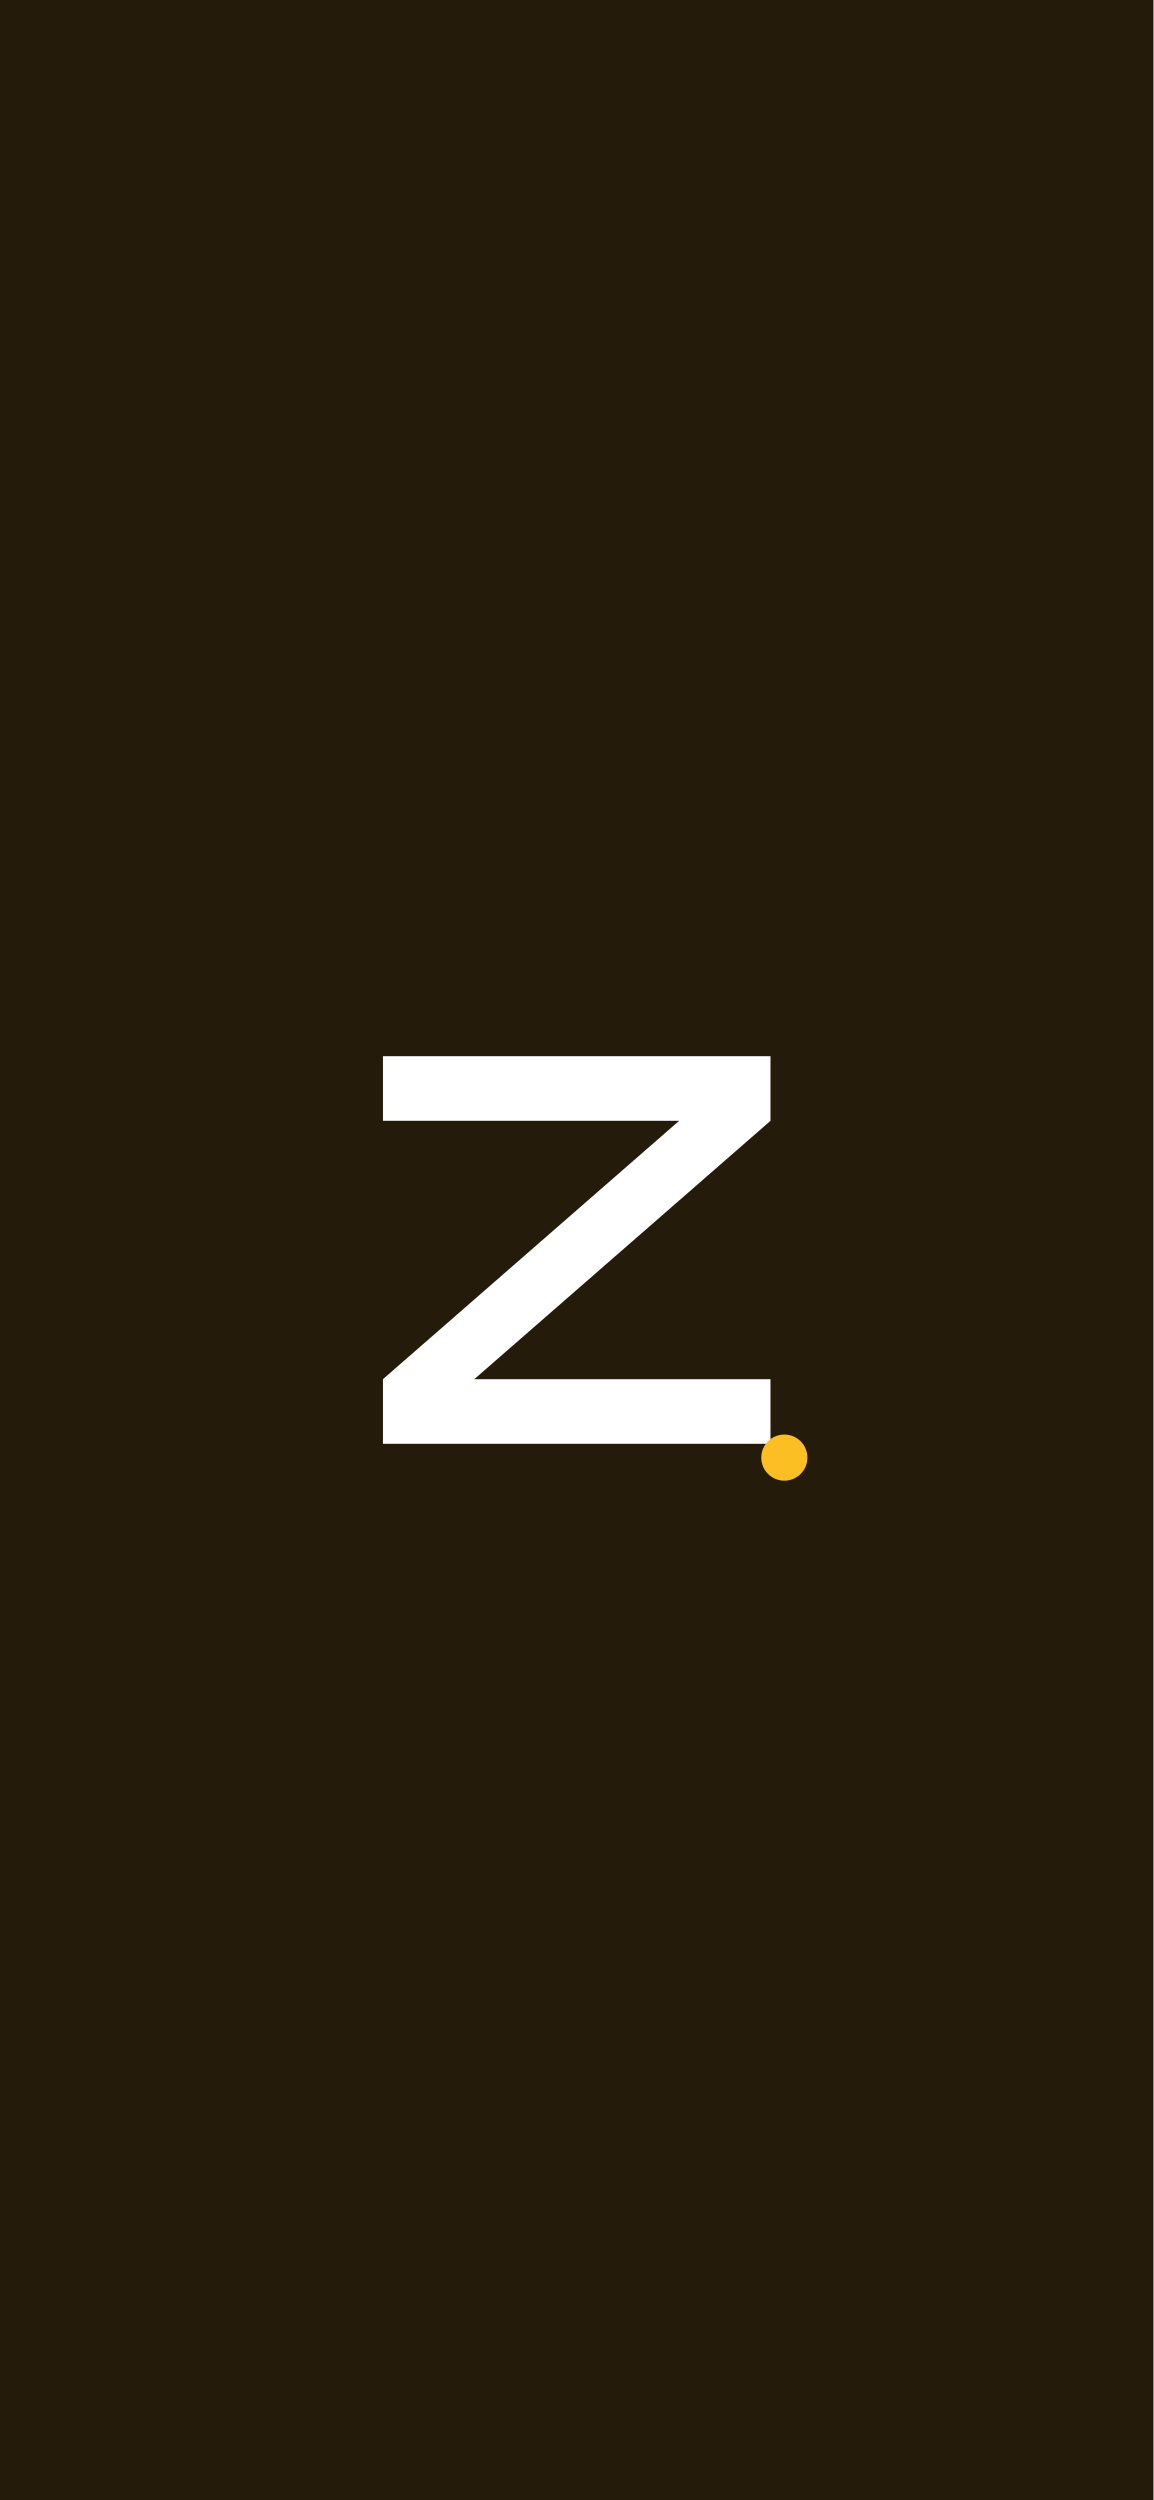
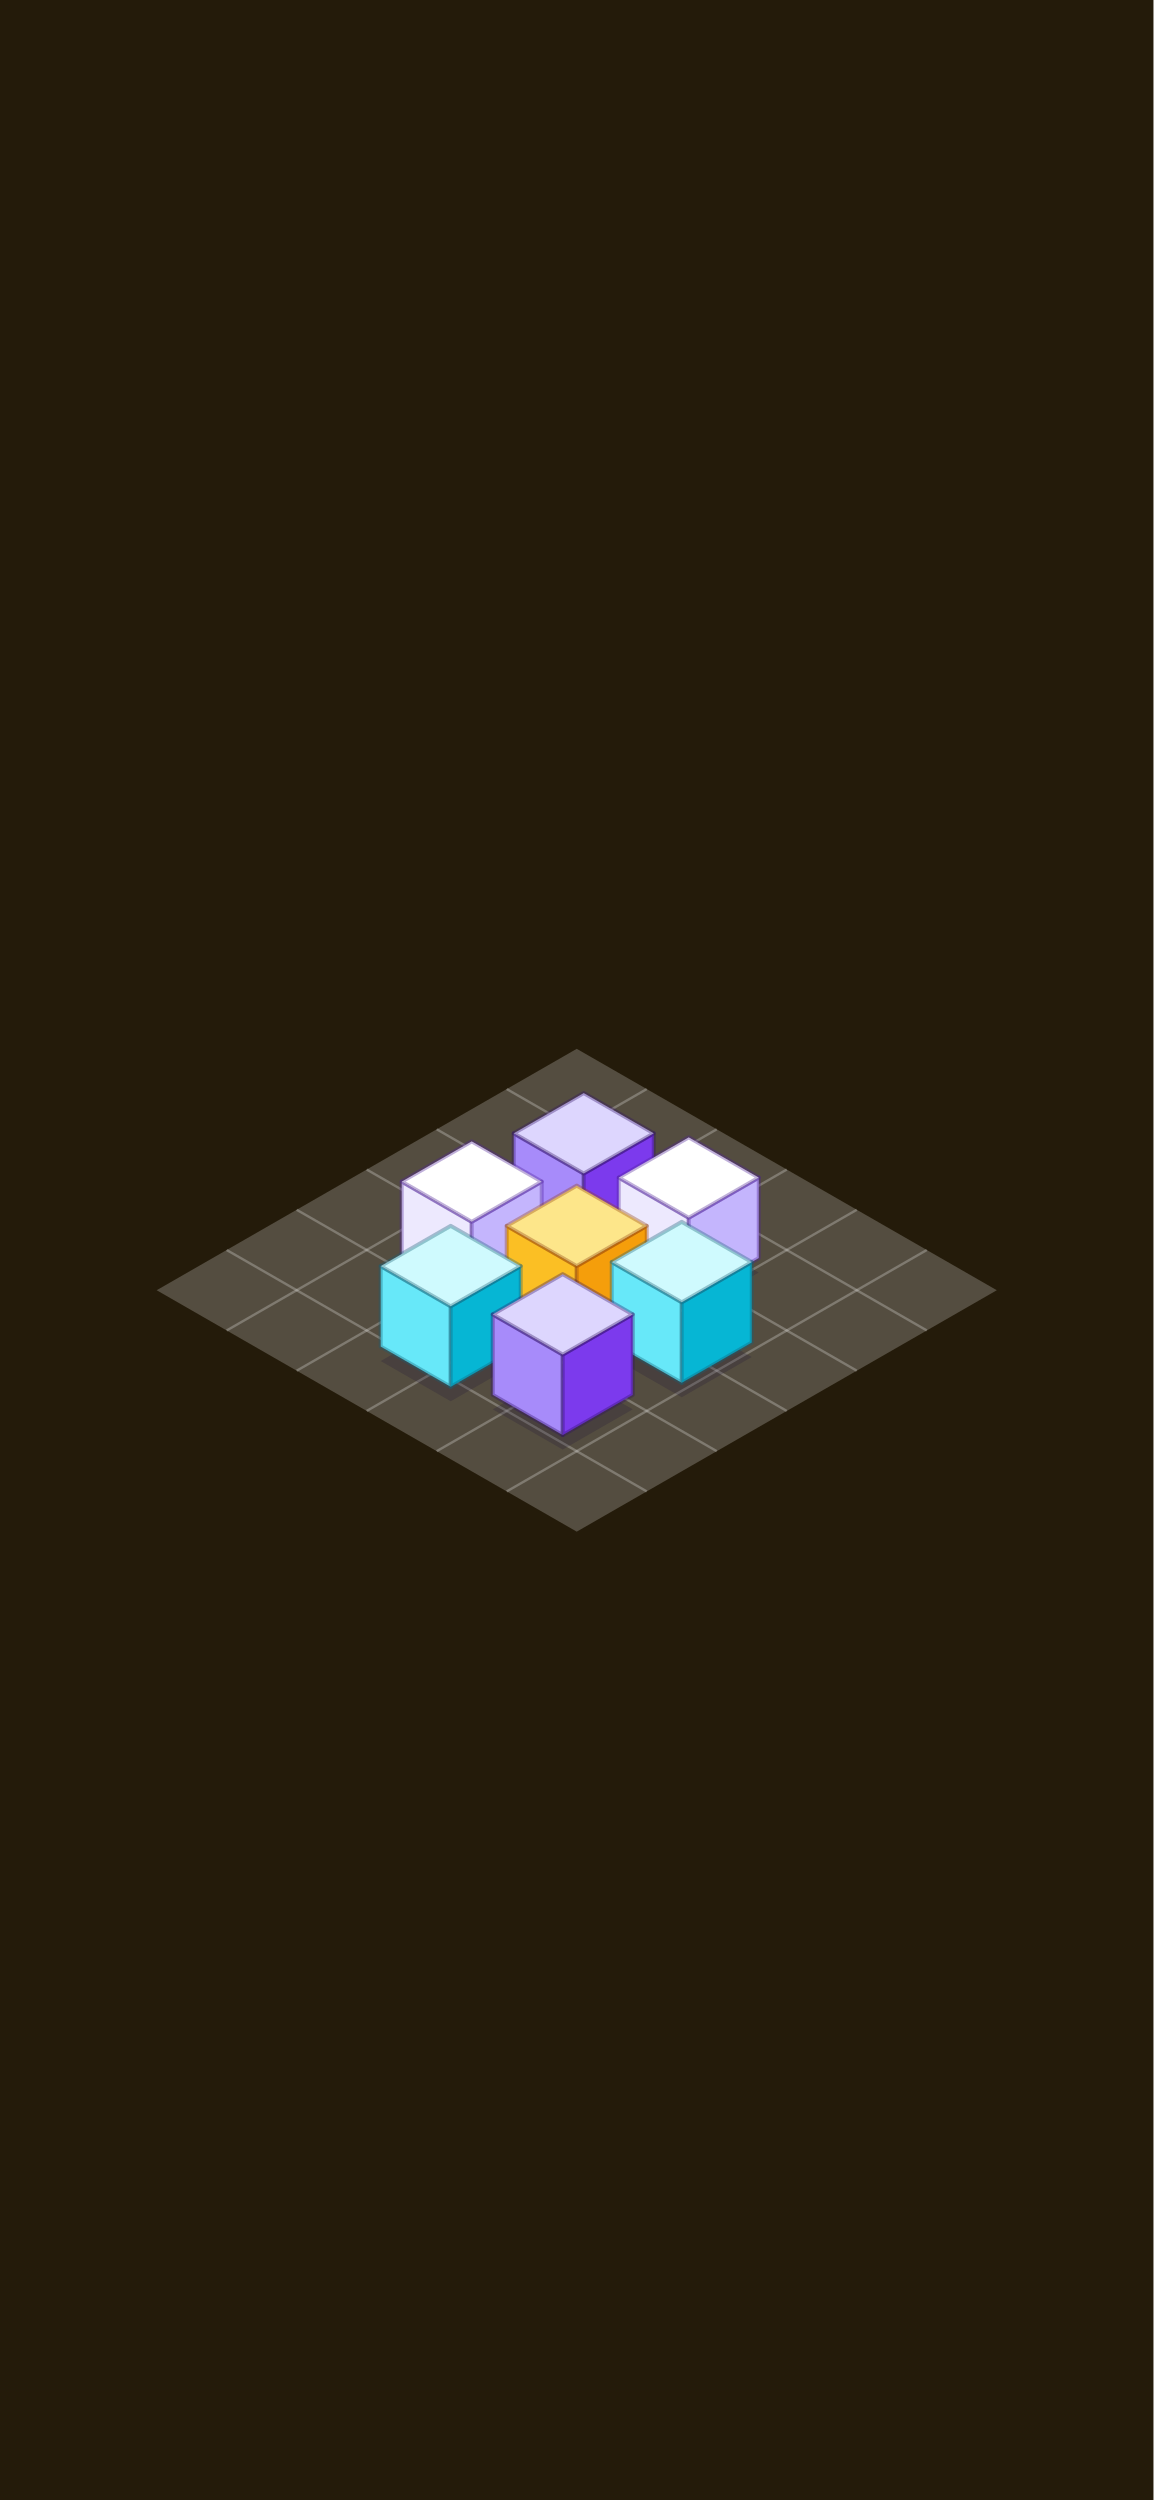
<svg xmlns="http://www.w3.org/2000/svg" width="1290" height="2796" viewBox="0 0 1290 2796">
-   <defs>
-     <linearGradient id="ziggy-gradient" x1="0" y1="0" x2="1" y2="1">
-       <stop offset="0%" stop-color="#FDE047" />
-       <stop offset="100%" stop-color="#A855F7" />
-     </linearGradient>
-   </defs>
  <rect width="1290" height="2796" fill="#241B0A" />
-   <g transform="translate(387 1140) scale(0.516)">
-     <path d="M 80 80 L 920 80 L 920 220 L 278 780 L 920 780 L 920 920 L 80 920 L 80 780 L 722 220 L 80 220 Z" fill="#FFFFFF" />
-     <circle cx="950" cy="950" r="50" fill="#FBBF24" />
+   <g transform="translate(645 1173.0) scale(0.9)">
+     <polygon points="0.0,0.0 522.0,300.0 0.0,600.0 -522.0,300.0" fill="#FFFFFF" opacity=".22" />
+     <g stroke="#FFFFFF" stroke-opacity=".25" stroke-width="3">
+       <line x1="87" y1="50" x2="-435" y2="350" />
+       <line x1="-87" y1="50" x2="435" y2="350" />
+       <line x1="174" y1="100" x2="-348" y2="400" />
+       <line x1="-174" y1="100" x2="348" y2="400" />
+       <line x1="261" y1="150" x2="-261" y2="450" />
+       <line x1="-261" y1="150" x2="261" y2="450" />
+       <line x1="348" y1="200" x2="-174" y2="500" />
+       <line x1="-348" y1="200" x2="174" y2="500" />
+       <line x1="435" y1="250" x2="-87" y2="550" />
+       <line x1="-435" y1="250" x2="87" y2="550" />
+     </g>
+     <polygon points="8.7,173.0 95.7,223.0 8.7,273.0 -78.3,223.0" fill="#1B1035" opacity=".22" />
+     <polygon points="-78.3,205.0 8.7,255.0 8.7,155.0 -78.3,105.0" fill="#A78BFA" stroke="#2E1065" stroke-opacity=".35" stroke-width="5" stroke-linejoin="round" />
+     <polygon points="95.7,205.0 8.7,255.0 8.7,155.0 95.7,105.0" fill="#7C3AED" stroke="#2E1065" stroke-opacity=".35" stroke-width="5" stroke-linejoin="round" />
+     <polygon points="8.7,55.0 95.7,105.0 8.7,155.0 -78.3,105.0" fill="#DDD6FE" stroke="#2E1065" stroke-opacity=".35" stroke-width="5" stroke-linejoin="round" />
+     <polygon points="139.2,228.0 226.2,278.0 139.2,328.0 52.2,278.0" fill="#1B1035" opacity=".22" />
+     <polygon points="52.2,260.0 139.2,310.0 139.2,210.0 52.2,160.0" fill="#EDE9FE" stroke="#4C1D95" stroke-opacity=".35" stroke-width="5" stroke-linejoin="round" />
+     <polygon points="226.2,260.0 139.2,310.0 139.2,210.0 226.2,160.0" fill="#C4B5FD" stroke="#4C1D95" stroke-opacity=".35" stroke-width="5" stroke-linejoin="round" />
+     <polygon points="139.2,110.0 226.2,160.0 139.2,210.0 52.2,160.0" fill="#FFFFFF" stroke="#4C1D95" stroke-opacity=".35" stroke-width="5" stroke-linejoin="round" />
+     <polygon points="-130.5,233.0 -43.5,283.0 -130.5,333.0 -217.5,283.0" fill="#1B1035" opacity=".22" />
+     <polygon points="-217.5,265.0 -130.5,315.0 -130.5,215.0 -217.5,165.0" fill="#EDE9FE" stroke="#4C1D95" stroke-opacity=".35" stroke-width="5" stroke-linejoin="round" />
+     <polygon points="-43.5,265.0 -130.5,315.0 -130.5,215.0 -43.5,165.0" fill="#C4B5FD" stroke="#4C1D95" stroke-opacity=".35" stroke-width="5" stroke-linejoin="round" />
+     <polygon points="-130.5,115.0 -43.5,165.0 -130.5,215.0 -217.5,165.0" fill="#FFFFFF" stroke="#4C1D95" stroke-opacity=".35" stroke-width="5" stroke-linejoin="round" />
+     <polygon points="0.0,288.0 87.0,338.0 0.0,388.0 -87.0,338.0" fill="#1B1035" opacity=".22" />
+     <polygon points="-87.0,320.0 0.0,370.0 0.0,270.0 -87.0,220.0" fill="#FBBF24" stroke="#92400E" stroke-opacity=".35" stroke-width="5" stroke-linejoin="round" />
+     <polygon points="87.0,320.0 0.0,370.0 0.0,270.0 87.0,220.0" fill="#F59E0B" stroke="#92400E" stroke-opacity=".35" stroke-width="5" stroke-linejoin="round" />
+     <polygon points="0.0,170.0 87.0,220.0 0.0,270.0 -87.0,220.0" fill="#FDE68A" stroke="#92400E" stroke-opacity=".35" stroke-width="5" stroke-linejoin="round" />
+     <polygon points="130.5,333.0 217.5,383.0 130.5,433.0 43.5,383.0" fill="#1B1035" opacity=".22" />
+     <polygon points="43.5,365.0 130.5,415.0 130.5,315.0 43.5,265.0" fill="#67E8F9" stroke="#155E75" stroke-opacity=".35" stroke-width="5" stroke-linejoin="round" />
+     <polygon points="217.5,365.0 130.5,415.0 130.5,315.0 217.5,265.0" fill="#06B6D4" stroke="#155E75" stroke-opacity=".35" stroke-width="5" stroke-linejoin="round" />
+     <polygon points="130.5,215.0 217.5,265.0 130.5,315.0 43.5,265.0" fill="#CFFAFE" stroke="#155E75" stroke-opacity=".35" stroke-width="5" stroke-linejoin="round" />
+     <polygon points="-156.6,338.0 -69.6,388.0 -156.6,438.0 -243.6,388.0" fill="#1B1035" opacity=".22" />
+     <polygon points="-243.6,370.0 -156.6,420.0 -156.6,320.0 -243.6,270.0" fill="#67E8F9" stroke="#155E75" stroke-opacity=".35" stroke-width="5" stroke-linejoin="round" />
+     <polygon points="-69.6,370.0 -156.6,420.0 -156.6,320.0 -69.6,270.0" fill="#06B6D4" stroke="#155E75" stroke-opacity=".35" stroke-width="5" stroke-linejoin="round" />
+     <polygon points="-156.6,220.0 -69.6,270.0 -156.6,320.0 -243.6,270.0" fill="#CFFAFE" stroke="#155E75" stroke-opacity=".35" stroke-width="5" stroke-linejoin="round" />
+     <polygon points="-17.4,398.0 69.6,448.0 -17.4,498.0 -104.4,448.0" fill="#1B1035" opacity=".22" />
+     <polygon points="-104.4,430.0 -17.4,480.0 -17.4,380.0 -104.4,330.0" fill="#A78BFA" stroke="#2E1065" stroke-opacity=".35" stroke-width="5" stroke-linejoin="round" />
+     <polygon points="69.6,430.0 -17.4,480.0 -17.4,380.0 69.6,330.0" fill="#7C3AED" stroke="#2E1065" stroke-opacity=".35" stroke-width="5" stroke-linejoin="round" />
+     <polygon points="-17.4,280.0 69.6,330.0 -17.4,380.0 -104.4,330.0" fill="#DDD6FE" stroke="#2E1065" stroke-opacity=".35" stroke-width="5" stroke-linejoin="round" />
  </g>
</svg>
